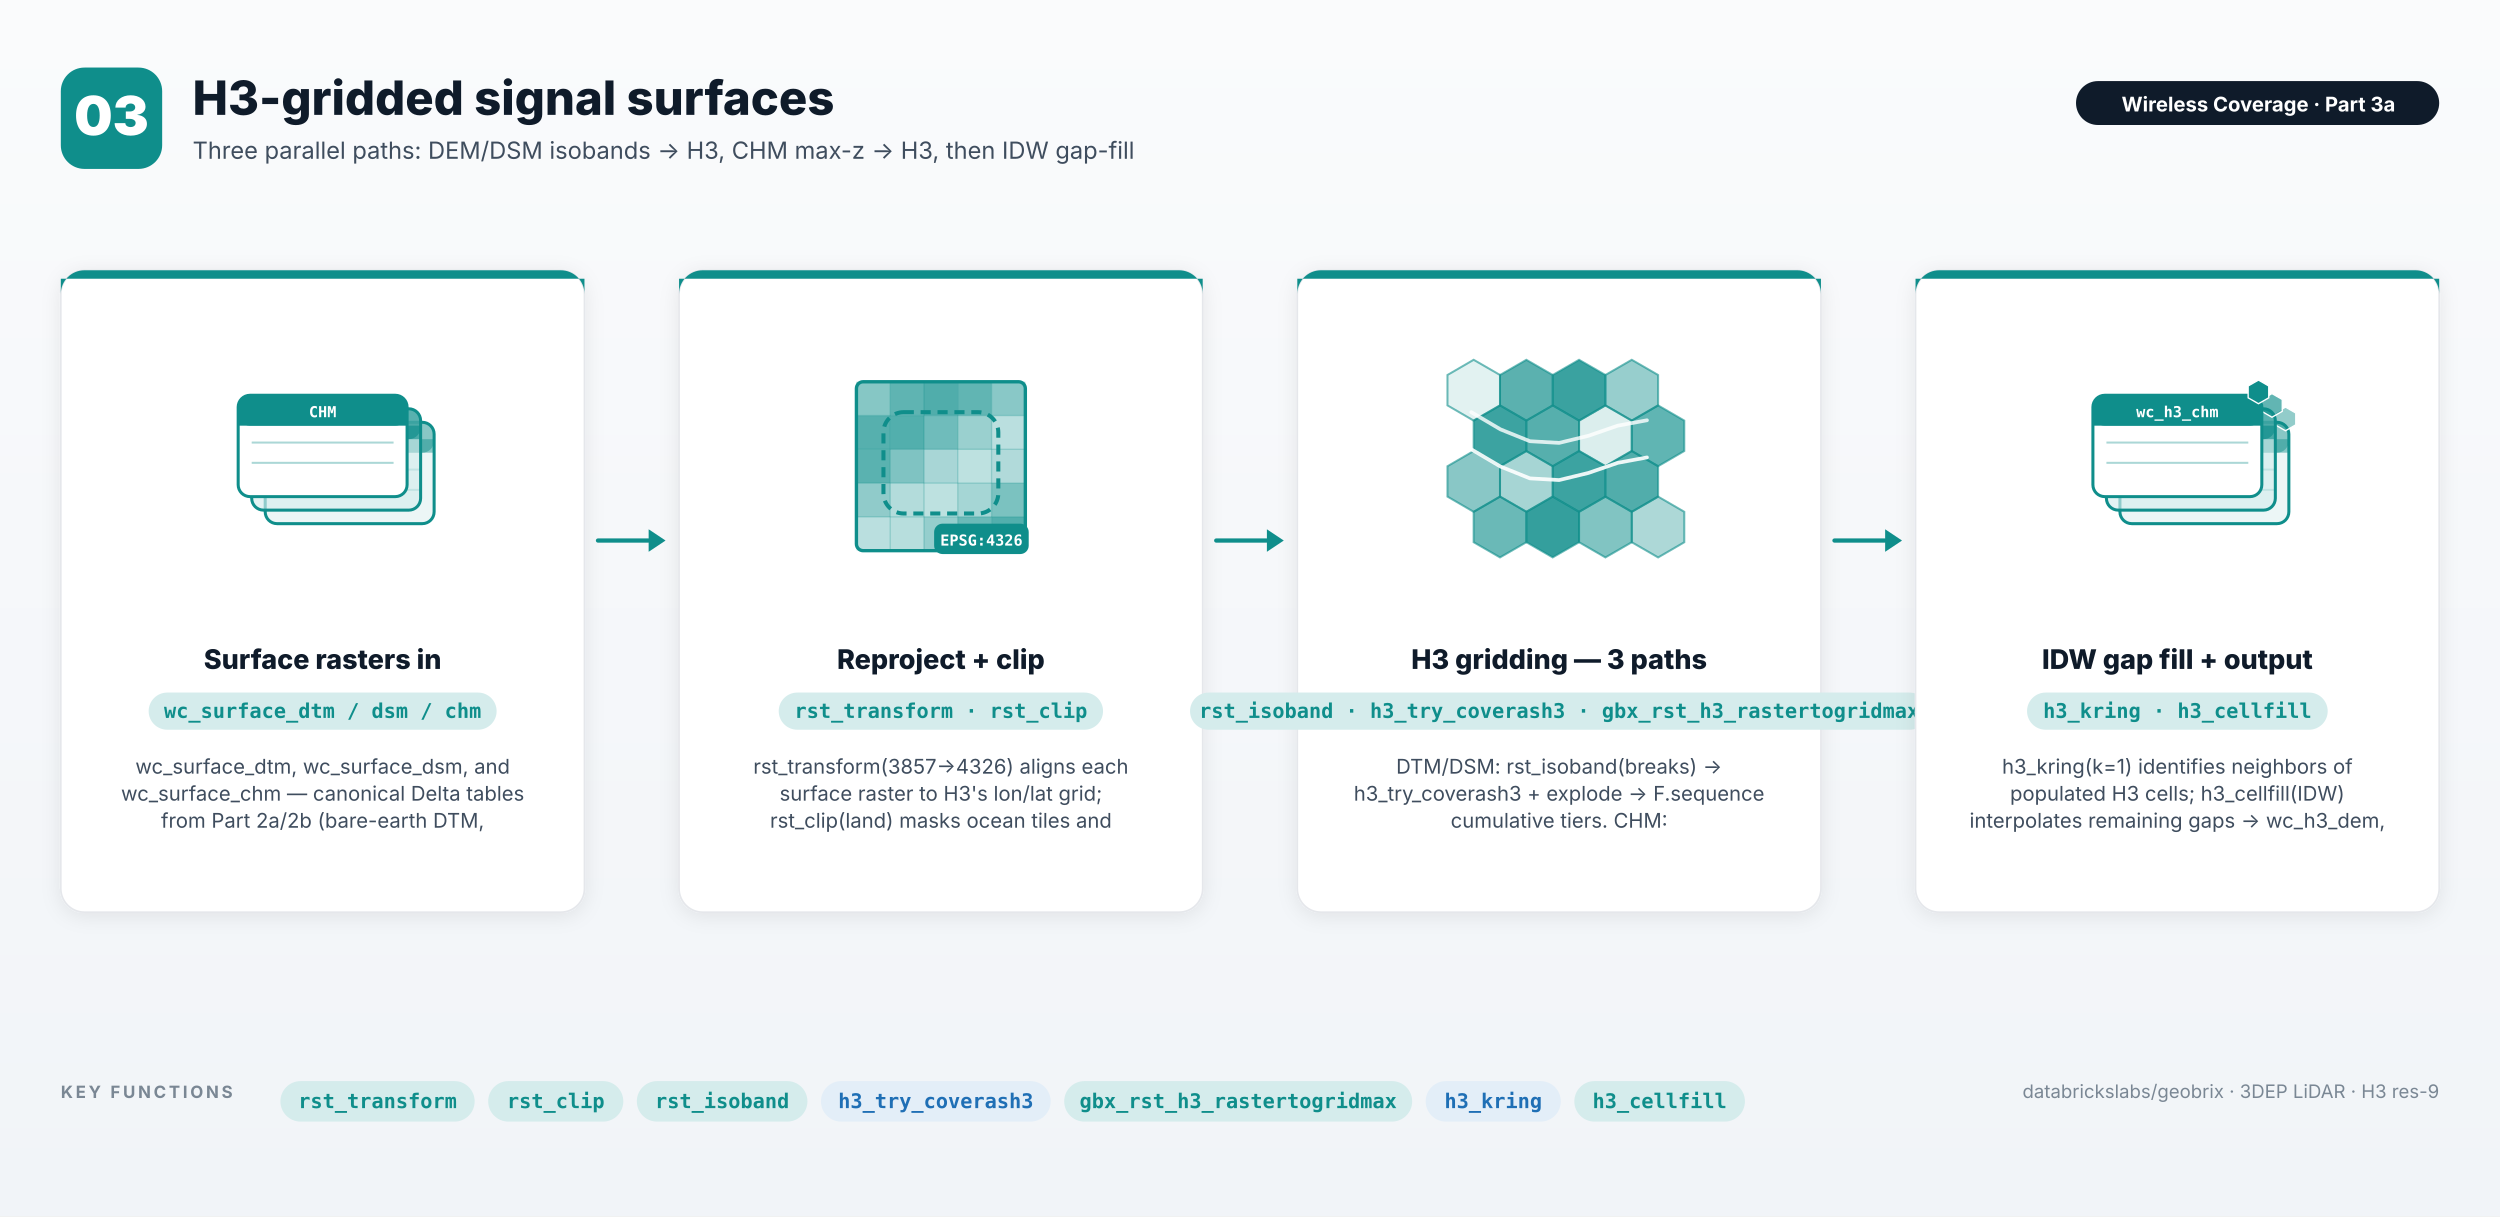
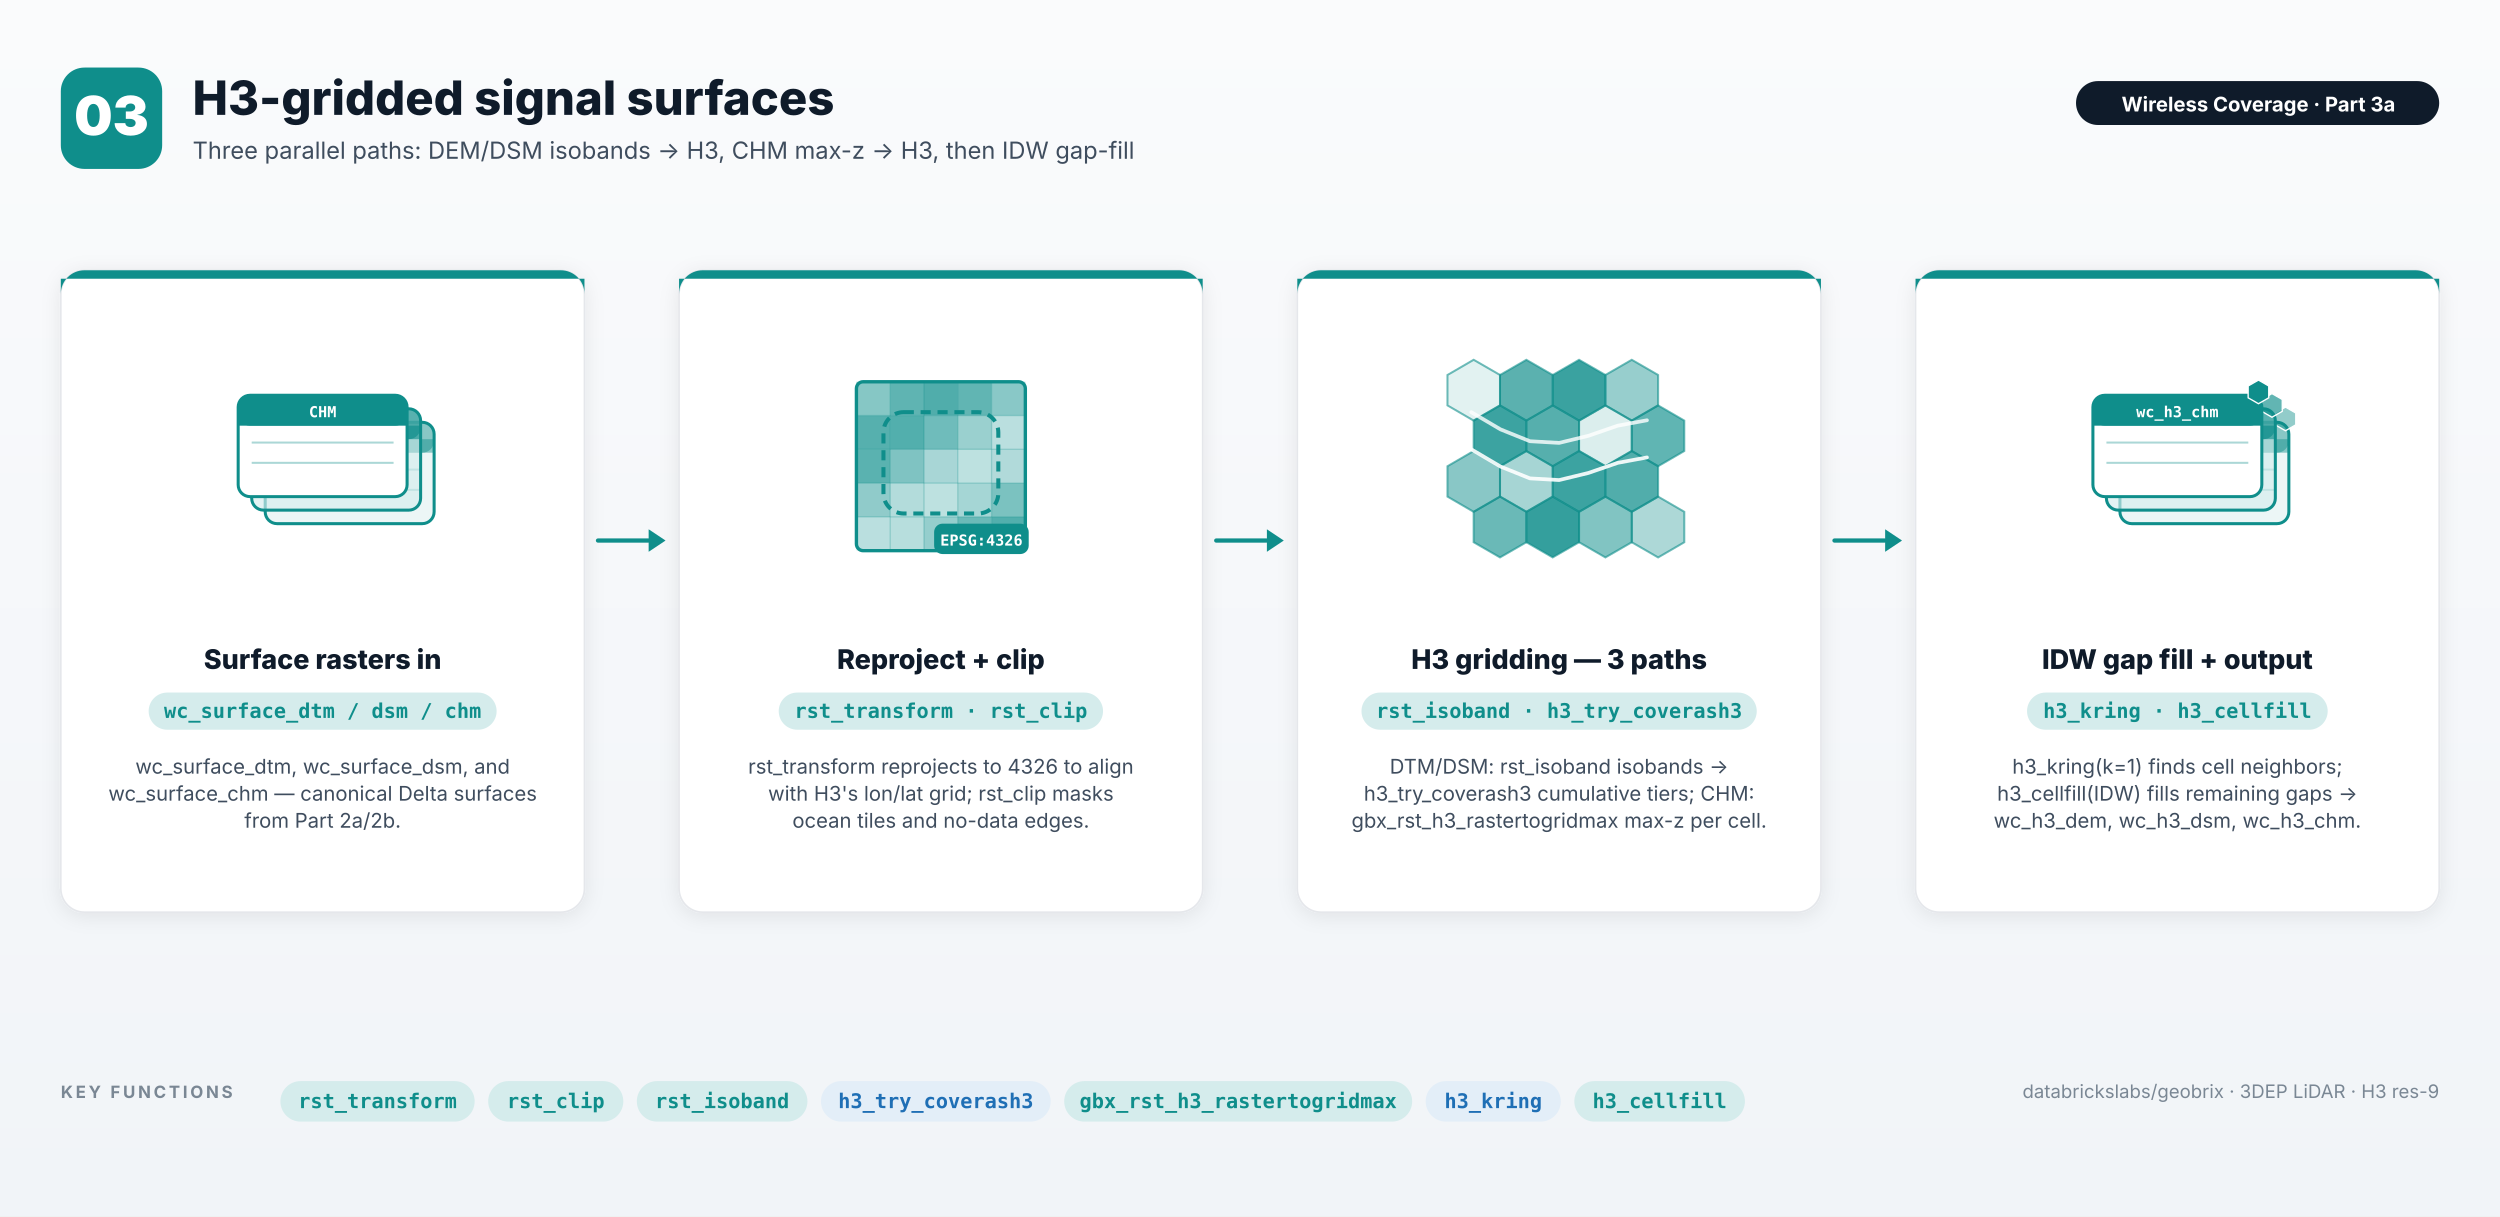
<svg xmlns="http://www.w3.org/2000/svg" viewBox="0 0 1480 720" width="1480" height="720" style="font-family: Inter,-apple-system,system-ui,sans-serif;">
  <defs>
    <filter id="card-shadow" x="-5%" y="-5%" width="110%" height="115%">
      <feDropShadow dx="0" dy="2" stdDeviation="6" flood-color="#0F1B2A" flood-opacity="0.08" />
    </filter>
    <linearGradient id="bg" x1="0" y1="0" x2="0" y2="1">
      <stop offset="0" stop-color="#FAFBFC" />
      <stop offset="1" stop-color="#F1F4F8" />
    </linearGradient>
  </defs>
  <rect x="0" y="0" width="1480" height="720" fill="url(#bg)" />
  <rect x="36" y="40" rx="14" ry="14" width="60" height="60" fill="#0F8E8B" />
  <text x="66" y="80" text-anchor="middle" font-family="Inter,-apple-system,system-ui,sans-serif" font-size="32" font-weight="900" fill="#FFFFFF">03</text>
  <text x="114" y="68" font-family="Inter, -apple-system, system-ui, sans-serif" font-size="28" font-weight="800" fill="#0F1B2A" text-anchor="start">H3-gridded signal surfaces</text>
  <text x="114" y="94" font-family="Inter, -apple-system, system-ui, sans-serif" font-size="14" font-weight="400" fill="#3F4D5E" text-anchor="start">Three parallel paths: DEM/DSM isobands → H3, CHM max-z → H3, then IDW gap-fill</text>
  <rect x="1229" y="48" rx="13" ry="13" width="215" height="26" fill="#0F1B2A" />
  <text x="1337" y="66" text-anchor="middle" font-family="Inter,-apple-system,system-ui,sans-serif" font-size="12" font-weight="700" fill="#FFFFFF">Wireless Coverage  ·  Part 3a</text>
  <rect x="36" y="160" rx="14" ry="14" width="310" height="380" fill="#FFFFFF" stroke="#E5E7EB" stroke-width="1" filter="url(#card-shadow)" />
  <path d="M 36 174 A 14 14 0 0 1 50 160 H 332 A 14 14 0 0 1 346 174 V 165 H 36 Z" fill="#0F8E8B" />
  <rect x="157.0" y="250" rx="7" width="100" height="60" fill="#D5ECEC" fill-opacity="0.45" stroke="#0F8E8B" stroke-width="1.8" />
  <rect x="157.0" y="250" width="100" height="18" rx="7" fill="#0F8E8B" fill-opacity="0.45" />
  <rect x="157.0" y="260" width="100" height="8" fill="#0F8E8B" fill-opacity="0.45" />
  <text x="207.0" y="263" text-anchor="middle" font-family="ui-monospace,Menlo,monospace" font-size="9" font-weight="800" fill="#FFFFFF" fill-opacity="1">DTM</text>
  <line x1="165.0" y1="278" x2="249.0" y2="278" stroke="#0F8E8B" stroke-opacity="0.35" stroke-width="1.2" />
  <line x1="165.0" y1="290" x2="249.0" y2="290" stroke="#0F8E8B" stroke-opacity="0.35" stroke-width="1.2" />
  <rect x="149.0" y="242" rx="7" width="100" height="60" fill="#D5ECEC" fill-opacity="0.65" stroke="#0F8E8B" stroke-width="1.8" />
  <rect x="149.0" y="242" width="100" height="18" rx="7" fill="#0F8E8B" fill-opacity="0.65" />
  <rect x="149.0" y="252" width="100" height="8" fill="#0F8E8B" fill-opacity="0.65" />
  <text x="199.0" y="255" text-anchor="middle" font-family="ui-monospace,Menlo,monospace" font-size="9" font-weight="800" fill="#FFFFFF" fill-opacity="1">DSM</text>
  <line x1="157.0" y1="270" x2="241.0" y2="270" stroke="#0F8E8B" stroke-opacity="0.35" stroke-width="1.2" />
  <line x1="157.0" y1="282" x2="241.0" y2="282" stroke="#0F8E8B" stroke-opacity="0.35" stroke-width="1.2" />
  <rect x="141.0" y="234" rx="7" width="100" height="60" fill="#FFFFFF" fill-opacity="1.0" stroke="#0F8E8B" stroke-width="1.8" />
  <rect x="141.0" y="234" width="100" height="18" rx="7" fill="#0F8E8B" fill-opacity="1.0" />
  <rect x="141.0" y="244" width="100" height="8" fill="#0F8E8B" fill-opacity="1.0" />
  <text x="191.0" y="247" text-anchor="middle" font-family="ui-monospace,Menlo,monospace" font-size="9" font-weight="800" fill="#FFFFFF" fill-opacity="1">CHM</text>
  <line x1="149.0" y1="262" x2="233.0" y2="262" stroke="#0F8E8B" stroke-opacity="0.35" stroke-width="1.2" />
  <line x1="149.0" y1="274" x2="233.0" y2="274" stroke="#0F8E8B" stroke-opacity="0.35" stroke-width="1.2" />
  <text x="191.0" y="396" font-family="Inter, -apple-system, system-ui, sans-serif" font-size="16" font-weight="800" fill="#0F1B2A" text-anchor="middle">Surface rasters in</text>
  <g transform="translate(88.0, 410)">
    <rect x="0" y="0" rx="11" ry="11" width="206" height="22" fill="#D5ECEC" />
    <text x="103.0" y="15.0" text-anchor="middle" font-family="ui-monospace, SFMono-Regular, Menlo, Consolas, monospace" font-size="12" font-weight="700" fill="#0F8E8B">wc_surface_dtm / dsm / chm</text>
  </g>
  <text x="191.0" y="458" text-anchor="middle" font-family="Inter, sans-serif" font-size="12" fill="#3F4D5E">wc_surface_dtm, wc_surface_dsm, and</text>
-   <text x="191.0" y="474" text-anchor="middle" font-family="Inter, sans-serif" font-size="12" fill="#3F4D5E">wc_surface_chm — canonical Delta tables</text>
-   <text x="191.0" y="490" text-anchor="middle" font-family="Inter, sans-serif" font-size="12" fill="#3F4D5E">from Part 2a/2b (bare-earth DTM,</text>
+   <text x="191.0" y="474" text-anchor="middle" font-family="Inter, sans-serif" font-size="12" fill="#3F4D5E">wc_surface_chm — canonical Delta surfaces</text>
+   <text x="191.0" y="490" text-anchor="middle" font-family="Inter, sans-serif" font-size="12" fill="#3F4D5E">from Part 2a/2b.</text>
  <line x1="354" y1="320.0" x2="384" y2="320.0" stroke="#0F8E8B" stroke-width="2.5" stroke-linecap="round" />
  <polygon points="394,320.0 384,313.333 384,326.667" fill="#0F8E8B" />
  <rect x="402" y="160" rx="14" ry="14" width="310" height="380" fill="#FFFFFF" stroke="#E5E7EB" stroke-width="1" filter="url(#card-shadow)" />
  <path d="M 402 174 A 14 14 0 0 1 416 160 H 698 A 14 14 0 0 1 712 174 V 165 H 402 Z" fill="#0F8E8B" />
  <rect x="507.0" y="226" width="100" height="100" fill="#D5ECEC" stroke="#0F8E8B" stroke-width="2" rx="4" />
  <line x1="527.0" y1="226" x2="527.0" y2="326" stroke="#0F8E8B" stroke-opacity="0.25" stroke-width="0.8" />
  <line x1="507.0" y1="246" x2="607.0" y2="246" stroke="#0F8E8B" stroke-opacity="0.25" stroke-width="0.8" />
  <line x1="547.0" y1="226" x2="547.0" y2="326" stroke="#0F8E8B" stroke-opacity="0.25" stroke-width="0.8" />
  <line x1="507.0" y1="266" x2="607.0" y2="266" stroke="#0F8E8B" stroke-opacity="0.25" stroke-width="0.8" />
  <line x1="567.0" y1="226" x2="567.0" y2="326" stroke="#0F8E8B" stroke-opacity="0.25" stroke-width="0.8" />
  <line x1="507.0" y1="286" x2="607.0" y2="286" stroke="#0F8E8B" stroke-opacity="0.25" stroke-width="0.8" />
  <line x1="587.0" y1="226" x2="587.0" y2="326" stroke="#0F8E8B" stroke-opacity="0.25" stroke-width="0.8" />
  <line x1="507.0" y1="306" x2="607.0" y2="306" stroke="#0F8E8B" stroke-opacity="0.25" stroke-width="0.8" />
  <rect x="507.0" y="226" width="20" height="20" fill="#0F8E8B" fill-opacity="0.40" />
  <rect x="527.0" y="226" width="20" height="20" fill="#0F8E8B" fill-opacity="0.59" />
  <rect x="547.0" y="226" width="20" height="20" fill="#0F8E8B" fill-opacity="0.67" />
  <rect x="567.0" y="226" width="20" height="20" fill="#0F8E8B" fill-opacity="0.58" />
  <rect x="587.0" y="226" width="20" height="20" fill="#0F8E8B" fill-opacity="0.38" />
  <rect x="507.0" y="246" width="20" height="20" fill="#0F8E8B" fill-opacity="0.64" />
  <rect x="527.0" y="246" width="20" height="20" fill="#0F8E8B" fill-opacity="0.66" />
  <rect x="547.0" y="246" width="20" height="20" fill="#0F8E8B" fill-opacity="0.51" />
  <rect x="567.0" y="246" width="20" height="20" fill="#0F8E8B" fill-opacity="0.30" />
  <rect x="587.0" y="246" width="20" height="20" fill="#0F8E8B" fill-opacity="0.14" />
  <rect x="507.0" y="266" width="20" height="20" fill="#0F8E8B" fill-opacity="0.62" />
  <rect x="527.0" y="266" width="20" height="20" fill="#0F8E8B" fill-opacity="0.43" />
  <rect x="547.0" y="266" width="20" height="20" fill="#0F8E8B" fill-opacity="0.23" />
  <rect x="567.0" y="266" width="20" height="20" fill="#0F8E8B" fill-opacity="0.12" />
  <rect x="587.0" y="266" width="20" height="20" fill="#0F8E8B" fill-opacity="0.18" />
  <rect x="507.0" y="286" width="20" height="20" fill="#0F8E8B" fill-opacity="0.35" />
  <rect x="527.0" y="286" width="20" height="20" fill="#0F8E8B" fill-opacity="0.17" />
  <rect x="547.0" y="286" width="20" height="20" fill="#0F8E8B" fill-opacity="0.12" />
  <rect x="567.0" y="286" width="20" height="20" fill="#0F8E8B" fill-opacity="0.24" />
  <rect x="587.0" y="286" width="20" height="20" fill="#0F8E8B" fill-opacity="0.45" />
  <rect x="507.0" y="306" width="20" height="20" fill="#0F8E8B" fill-opacity="0.13" />
  <rect x="527.0" y="306" width="20" height="20" fill="#0F8E8B" fill-opacity="0.15" />
  <rect x="547.0" y="306" width="20" height="20" fill="#0F8E8B" fill-opacity="0.32" />
  <rect x="567.0" y="306" width="20" height="20" fill="#0F8E8B" fill-opacity="0.53" />
  <rect x="587.0" y="306" width="20" height="20" fill="#0F8E8B" fill-opacity="0.66" />
  <rect x="553.0" y="310" rx="5" width="56" height="18" fill="#0F8E8B" />
  <text x="581.0" y="323" text-anchor="middle" font-family="ui-monospace,Menlo,monospace" font-size="9" font-weight="800" fill="#FFFFFF">EPSG:4326</text>
  <rect x="523.0" y="244.0" width="68" height="60" rx="12" fill="none" stroke="#0F8E8B" stroke-width="2.4" stroke-dasharray="6 4" />
  <text x="557.0" y="396" font-family="Inter, -apple-system, system-ui, sans-serif" font-size="16" font-weight="800" fill="#0F1B2A" text-anchor="middle">Reproject + clip</text>
  <g transform="translate(461.0, 410)">
    <rect x="0" y="0" rx="11" ry="11" width="192" height="22" fill="#D5ECEC" />
    <text x="96.0" y="15.0" text-anchor="middle" font-family="ui-monospace, SFMono-Regular, Menlo, Consolas, monospace" font-size="12" font-weight="700" fill="#0F8E8B">rst_transform · rst_clip</text>
  </g>
-   <text x="557.0" y="458" text-anchor="middle" font-family="Inter, sans-serif" font-size="12" fill="#3F4D5E">rst_transform(3857→4326) aligns each</text>
-   <text x="557.0" y="474" text-anchor="middle" font-family="Inter, sans-serif" font-size="12" fill="#3F4D5E">surface raster to H3's lon/lat grid;</text>
-   <text x="557.0" y="490" text-anchor="middle" font-family="Inter, sans-serif" font-size="12" fill="#3F4D5E">rst_clip(land) masks ocean tiles and</text>
+   <text x="557.0" y="458" text-anchor="middle" font-family="Inter, sans-serif" font-size="12" fill="#3F4D5E">rst_transform reprojects to 4326 to align</text>
+   <text x="557.0" y="474" text-anchor="middle" font-family="Inter, sans-serif" font-size="12" fill="#3F4D5E">with H3's lon/lat grid; rst_clip masks</text>
+   <text x="557.0" y="490" text-anchor="middle" font-family="Inter, sans-serif" font-size="12" fill="#3F4D5E">ocean tiles and no-data edges.</text>
  <line x1="720" y1="320.0" x2="750" y2="320.0" stroke="#0F8E8B" stroke-width="2.5" stroke-linecap="round" />
  <polygon points="760,320.0 750,313.333 750,326.667" fill="#0F8E8B" />
  <rect x="768" y="160" rx="14" ry="14" width="310" height="380" fill="#FFFFFF" stroke="#E5E7EB" stroke-width="1" filter="url(#card-shadow)" />
  <path d="M 768 174 A 14 14 0 0 1 782 160 H 1064 A 14 14 0 0 1 1078 174 V 165 H 768 Z" fill="#0F8E8B" />
  <polygon points="872.4,213.0 888.0,222.0 888.0,240.0 872.4,249.0 856.9,240.0 856.9,222.0" fill="#0F8E8B" fill-opacity="0.12" stroke="#0F8E8B" stroke-width="1.2" stroke-opacity="0.6" />
  <polygon points="903.6,213.0 919.2,222.0 919.2,240.0 903.6,249.0 888.0,240.0 888.0,222.0" fill="#0F8E8B" fill-opacity="0.68" stroke="#0F8E8B" stroke-width="1.2" stroke-opacity="0.6" />
  <polygon points="934.8,213.0 950.4,222.0 950.4,240.0 934.8,249.0 919.2,240.0 919.2,222.0" fill="#0F8E8B" fill-opacity="0.82" stroke="#0F8E8B" stroke-width="1.2" stroke-opacity="0.6" />
  <polygon points="966.0,213.0 981.6,222.0 981.6,240.0 966.0,249.0 950.4,240.0 950.4,222.0" fill="#0F8E8B" fill-opacity="0.43" stroke="#0F8E8B" stroke-width="1.2" stroke-opacity="0.6" />
  <polygon points="888.0,240.0 903.6,249.0 903.6,267.0 888.0,276.0 872.4,267.0 872.4,249.0" fill="#0F8E8B" fill-opacity="0.81" stroke="#0F8E8B" stroke-width="1.2" stroke-opacity="0.6" />
  <polygon points="919.2,240.0 934.8,249.0 934.8,267.0 919.2,276.0 903.6,267.0 903.6,249.0" fill="#0F8E8B" fill-opacity="0.70" stroke="#0F8E8B" stroke-width="1.2" stroke-opacity="0.6" />
  <polygon points="950.4,240.0 966.0,249.0 966.0,267.0 950.4,276.0 934.8,267.0 934.8,249.0" fill="#0F8E8B" fill-opacity="0.15" stroke="#0F8E8B" stroke-width="1.2" stroke-opacity="0.6" />
  <polygon points="981.6,240.0 997.1,249.0 997.1,267.0 981.6,276.0 966.0,267.0 966.0,249.0" fill="#0F8E8B" fill-opacity="0.66" stroke="#0F8E8B" stroke-width="1.2" stroke-opacity="0.6" />
  <polygon points="872.4,267.0 888.0,276.0 888.0,294.0 872.4,303.0 856.9,294.0 856.9,276.0" fill="#0F8E8B" fill-opacity="0.49" stroke="#0F8E8B" stroke-width="1.2" stroke-opacity="0.6" />
  <polygon points="903.6,267.0 919.2,276.0 919.2,294.0 903.6,303.0 888.0,294.0 888.0,276.0" fill="#0F8E8B" fill-opacity="0.37" stroke="#0F8E8B" stroke-width="1.2" stroke-opacity="0.6" />
  <polygon points="934.8,267.0 950.4,276.0 950.4,294.0 934.8,303.0 919.2,294.0 919.2,276.0" fill="#0F8E8B" fill-opacity="0.81" stroke="#0F8E8B" stroke-width="1.2" stroke-opacity="0.6" />
  <polygon points="966.0,267.0 981.6,276.0 981.6,294.0 966.0,303.0 950.4,294.0 950.4,276.0" fill="#0F8E8B" fill-opacity="0.72" stroke="#0F8E8B" stroke-width="1.2" stroke-opacity="0.6" />
  <polygon points="888.0,294.0 903.6,303.0 903.6,321.0 888.0,330.0 872.4,321.0 872.4,303.0" fill="#0F8E8B" fill-opacity="0.62" stroke="#0F8E8B" stroke-width="1.2" stroke-opacity="0.6" />
  <polygon points="919.2,294.0 934.8,303.0 934.8,321.0 919.2,330.0 903.6,321.0 903.6,303.0" fill="#0F8E8B" fill-opacity="0.84" stroke="#0F8E8B" stroke-width="1.2" stroke-opacity="0.6" />
  <polygon points="950.4,294.0 966.0,303.0 966.0,321.0 950.4,330.0 934.8,321.0 934.8,303.0" fill="#0F8E8B" fill-opacity="0.52" stroke="#0F8E8B" stroke-width="1.2" stroke-opacity="0.6" />
  <polygon points="981.6,294.0 997.1,303.0 997.1,321.0 981.6,330.0 966.0,321.0 966.0,303.0" fill="#0F8E8B" fill-opacity="0.34" stroke="#0F8E8B" stroke-width="1.2" stroke-opacity="0.6" />
  <polyline points="871.0,244.0 888.3,254.2 905.7,261.2 923.0,262.2 940.3,258.0 957.7,252.0 975.0,248.8" fill="none" stroke="#FFFFFF" stroke-width="2.2" stroke-linecap="round" stroke-linejoin="round" stroke-opacity="0.8" />
  <polyline points="871.0,266.0 888.3,276.2 905.7,283.2 923.0,284.2 940.3,280.0 957.7,274.0 975.0,270.8" fill="none" stroke="#FFFFFF" stroke-width="2.2" stroke-linecap="round" stroke-linejoin="round" stroke-opacity="0.9" />
  <text x="923.0" y="396" font-family="Inter, -apple-system, system-ui, sans-serif" font-size="16" font-weight="800" fill="#0F1B2A" text-anchor="middle">H3 gridding — 3 paths</text>
-   <g transform="translate(704.5, 410)">
-     <rect x="0" y="0" rx="11" ry="11" width="437" height="22" fill="#D5ECEC" />
-     <text x="218.5" y="15.0" text-anchor="middle" font-family="ui-monospace, SFMono-Regular, Menlo, Consolas, monospace" font-size="12" font-weight="700" fill="#0F8E8B">rst_isoband · h3_try_coverash3 · gbx_rst_h3_rastertogridmax</text>
+   <g transform="translate(806.0, 410)">
+     <rect x="0" y="0" rx="11" ry="11" width="234" height="22" fill="#D5ECEC" />
+     <text x="117.0" y="15.0" text-anchor="middle" font-family="ui-monospace, SFMono-Regular, Menlo, Consolas, monospace" font-size="12" font-weight="700" fill="#0F8E8B">rst_isoband · h3_try_coverash3</text>
  </g>
-   <text x="923.0" y="458" text-anchor="middle" font-family="Inter, sans-serif" font-size="12" fill="#3F4D5E">DTM/DSM: rst_isoband(breaks) →</text>
-   <text x="923.0" y="474" text-anchor="middle" font-family="Inter, sans-serif" font-size="12" fill="#3F4D5E">h3_try_coverash3 + explode → F.sequence</text>
-   <text x="923.0" y="490" text-anchor="middle" font-family="Inter, sans-serif" font-size="12" fill="#3F4D5E">cumulative tiers. CHM:</text>
+   <text x="923.0" y="458" text-anchor="middle" font-family="Inter, sans-serif" font-size="12" fill="#3F4D5E">DTM/DSM: rst_isoband isobands →</text>
+   <text x="923.0" y="474" text-anchor="middle" font-family="Inter, sans-serif" font-size="12" fill="#3F4D5E">h3_try_coverash3 cumulative tiers; CHM:</text>
+   <text x="923.0" y="490" text-anchor="middle" font-family="Inter, sans-serif" font-size="12" fill="#3F4D5E">gbx_rst_h3_rastertogridmax max-z per cell.</text>
  <line x1="1086" y1="320.0" x2="1116" y2="320.0" stroke="#0F8E8B" stroke-width="2.5" stroke-linecap="round" />
  <polygon points="1126,320.0 1116,313.333 1116,326.667" fill="#0F8E8B" />
  <rect x="1134" y="160" rx="14" ry="14" width="310" height="380" fill="#FFFFFF" stroke="#E5E7EB" stroke-width="1" filter="url(#card-shadow)" />
  <path d="M 1134 174 A 14 14 0 0 1 1148 160 H 1430 A 14 14 0 0 1 1444 174 V 165 H 1134 Z" fill="#0F8E8B" />
  <rect x="1255.0" y="250" rx="7" width="100" height="60" fill="#D5ECEC" fill-opacity="0.45" stroke="#0F8E8B" stroke-width="1.8" />
  <rect x="1255.0" y="250" width="100" height="18" rx="7" fill="#0F8E8B" fill-opacity="0.45" />
  <rect x="1255.0" y="260" width="100" height="8" fill="#0F8E8B" fill-opacity="0.45" />
  <text x="1305.0" y="263" text-anchor="middle" font-family="ui-monospace,Menlo,monospace" font-size="9" font-weight="800" fill="#FFFFFF" fill-opacity="1">wc_h3_dem</text>
  <line x1="1263.0" y1="278" x2="1347.0" y2="278" stroke="#0F8E8B" stroke-opacity="0.35" stroke-width="1.2" />
  <line x1="1263.0" y1="290" x2="1347.0" y2="290" stroke="#0F8E8B" stroke-opacity="0.35" stroke-width="1.2" />
  <polygon points="1353.0,241.0 1359.1,244.5 1359.1,251.5 1353.0,255.0 1346.9,251.5 1346.9,244.5" fill="#0F8E8B" fill-opacity="0.45" stroke="#FFFFFF" stroke-width="0.8" />
  <rect x="1247.0" y="242" rx="7" width="100" height="60" fill="#D5ECEC" fill-opacity="0.65" stroke="#0F8E8B" stroke-width="1.8" />
  <rect x="1247.0" y="242" width="100" height="18" rx="7" fill="#0F8E8B" fill-opacity="0.65" />
  <rect x="1247.0" y="252" width="100" height="8" fill="#0F8E8B" fill-opacity="0.65" />
  <text x="1297.0" y="255" text-anchor="middle" font-family="ui-monospace,Menlo,monospace" font-size="9" font-weight="800" fill="#FFFFFF" fill-opacity="1">wc_h3_dsm</text>
  <line x1="1255.0" y1="270" x2="1339.0" y2="270" stroke="#0F8E8B" stroke-opacity="0.35" stroke-width="1.2" />
  <line x1="1255.0" y1="282" x2="1339.0" y2="282" stroke="#0F8E8B" stroke-opacity="0.35" stroke-width="1.2" />
  <polygon points="1345.0,233.0 1351.1,236.5 1351.1,243.5 1345.0,247.0 1338.9,243.5 1338.9,236.5" fill="#0F8E8B" fill-opacity="0.65" stroke="#FFFFFF" stroke-width="0.8" />
  <rect x="1239.0" y="234" rx="7" width="100" height="60" fill="#FFFFFF" fill-opacity="1.0" stroke="#0F8E8B" stroke-width="1.8" />
  <rect x="1239.0" y="234" width="100" height="18" rx="7" fill="#0F8E8B" fill-opacity="1.0" />
  <rect x="1239.0" y="244" width="100" height="8" fill="#0F8E8B" fill-opacity="1.0" />
  <text x="1289.0" y="247" text-anchor="middle" font-family="ui-monospace,Menlo,monospace" font-size="9" font-weight="800" fill="#FFFFFF" fill-opacity="1">wc_h3_chm</text>
  <line x1="1247.0" y1="262" x2="1331.0" y2="262" stroke="#0F8E8B" stroke-opacity="0.35" stroke-width="1.2" />
  <line x1="1247.0" y1="274" x2="1331.0" y2="274" stroke="#0F8E8B" stroke-opacity="0.35" stroke-width="1.2" />
  <polygon points="1337.0,225.0 1343.1,228.5 1343.1,235.5 1337.0,239.0 1330.9,235.5 1330.9,228.5" fill="#0F8E8B" fill-opacity="1.0" stroke="#FFFFFF" stroke-width="0.8" />
  <text x="1289.0" y="396" font-family="Inter, -apple-system, system-ui, sans-serif" font-size="16" font-weight="800" fill="#0F1B2A" text-anchor="middle">IDW gap fill + output</text>
  <g transform="translate(1200.0, 410)">
    <rect x="0" y="0" rx="11" ry="11" width="178" height="22" fill="#D5ECEC" />
    <text x="89.0" y="15.0" text-anchor="middle" font-family="ui-monospace, SFMono-Regular, Menlo, Consolas, monospace" font-size="12" font-weight="700" fill="#0F8E8B">h3_kring · h3_cellfill</text>
  </g>
-   <text x="1289.0" y="458" text-anchor="middle" font-family="Inter, sans-serif" font-size="12" fill="#3F4D5E">h3_kring(k=1) identifies neighbors of</text>
-   <text x="1289.0" y="474" text-anchor="middle" font-family="Inter, sans-serif" font-size="12" fill="#3F4D5E">populated H3 cells; h3_cellfill(IDW)</text>
-   <text x="1289.0" y="490" text-anchor="middle" font-family="Inter, sans-serif" font-size="12" fill="#3F4D5E">interpolates remaining gaps → wc_h3_dem,</text>
+   <text x="1289.0" y="458" text-anchor="middle" font-family="Inter, sans-serif" font-size="12" fill="#3F4D5E">h3_kring(k=1) finds cell neighbors;</text>
+   <text x="1289.0" y="474" text-anchor="middle" font-family="Inter, sans-serif" font-size="12" fill="#3F4D5E">h3_cellfill(IDW) fills remaining gaps →</text>
+   <text x="1289.0" y="490" text-anchor="middle" font-family="Inter, sans-serif" font-size="12" fill="#3F4D5E">wc_h3_dem, wc_h3_dsm, wc_h3_chm.</text>
  <text x="36" y="650" font-family="Inter, -apple-system, system-ui, sans-serif" font-size="10" font-weight="700" fill="#7A8794" text-anchor="start" letter-spacing="1.6">KEY FUNCTIONS</text>
  <rect x="166" y="640" rx="12" ry="12" width="115" height="24" fill="#D5ECEC" />
  <text x="223.5" y="656.0" text-anchor="middle" font-family="ui-monospace, SFMono-Regular, Menlo, Consolas, monospace" font-size="12" font-weight="700" fill="#0F8E8B">rst_transform</text>
  <rect x="289" y="640" rx="12" ry="12" width="80" height="24" fill="#D5ECEC" />
  <text x="329.0" y="656.0" text-anchor="middle" font-family="ui-monospace, SFMono-Regular, Menlo, Consolas, monospace" font-size="12" font-weight="700" fill="#0F8E8B">rst_clip</text>
  <rect x="377" y="640" rx="12" ry="12" width="101" height="24" fill="#D5ECEC" />
  <text x="427.5" y="656.0" text-anchor="middle" font-family="ui-monospace, SFMono-Regular, Menlo, Consolas, monospace" font-size="12" font-weight="700" fill="#0F8E8B">rst_isoband</text>
  <rect x="486" y="640" rx="12" ry="12" width="136" height="24" fill="#E3EEF8" />
  <text x="554.0" y="656.0" text-anchor="middle" font-family="ui-monospace, SFMono-Regular, Menlo, Consolas, monospace" font-size="12" font-weight="700" fill="#1F6FB5">h3_try_coverash3</text>
  <rect x="630" y="640" rx="12" ry="12" width="206" height="24" fill="#D5ECEC" />
  <text x="733.0" y="656.0" text-anchor="middle" font-family="ui-monospace, SFMono-Regular, Menlo, Consolas, monospace" font-size="12" font-weight="700" fill="#0F8E8B">gbx_rst_h3_rastertogridmax</text>
  <rect x="844" y="640" rx="12" ry="12" width="80" height="24" fill="#E3EEF8" />
  <text x="884.0" y="656.0" text-anchor="middle" font-family="ui-monospace, SFMono-Regular, Menlo, Consolas, monospace" font-size="12" font-weight="700" fill="#1F6FB5">h3_kring</text>
  <rect x="932" y="640" rx="12" ry="12" width="101" height="24" fill="#D5ECEC" />
  <text x="982.5" y="656.0" text-anchor="middle" font-family="ui-monospace, SFMono-Regular, Menlo, Consolas, monospace" font-size="12" font-weight="700" fill="#0F8E8B">h3_cellfill</text>
  <text x="1444" y="650" font-family="Inter, -apple-system, system-ui, sans-serif" font-size="11" font-weight="400" fill="#7A8794" text-anchor="end">databrickslabs/geobrix  ·  3DEP LiDAR  ·  H3 res-9</text>
</svg>
